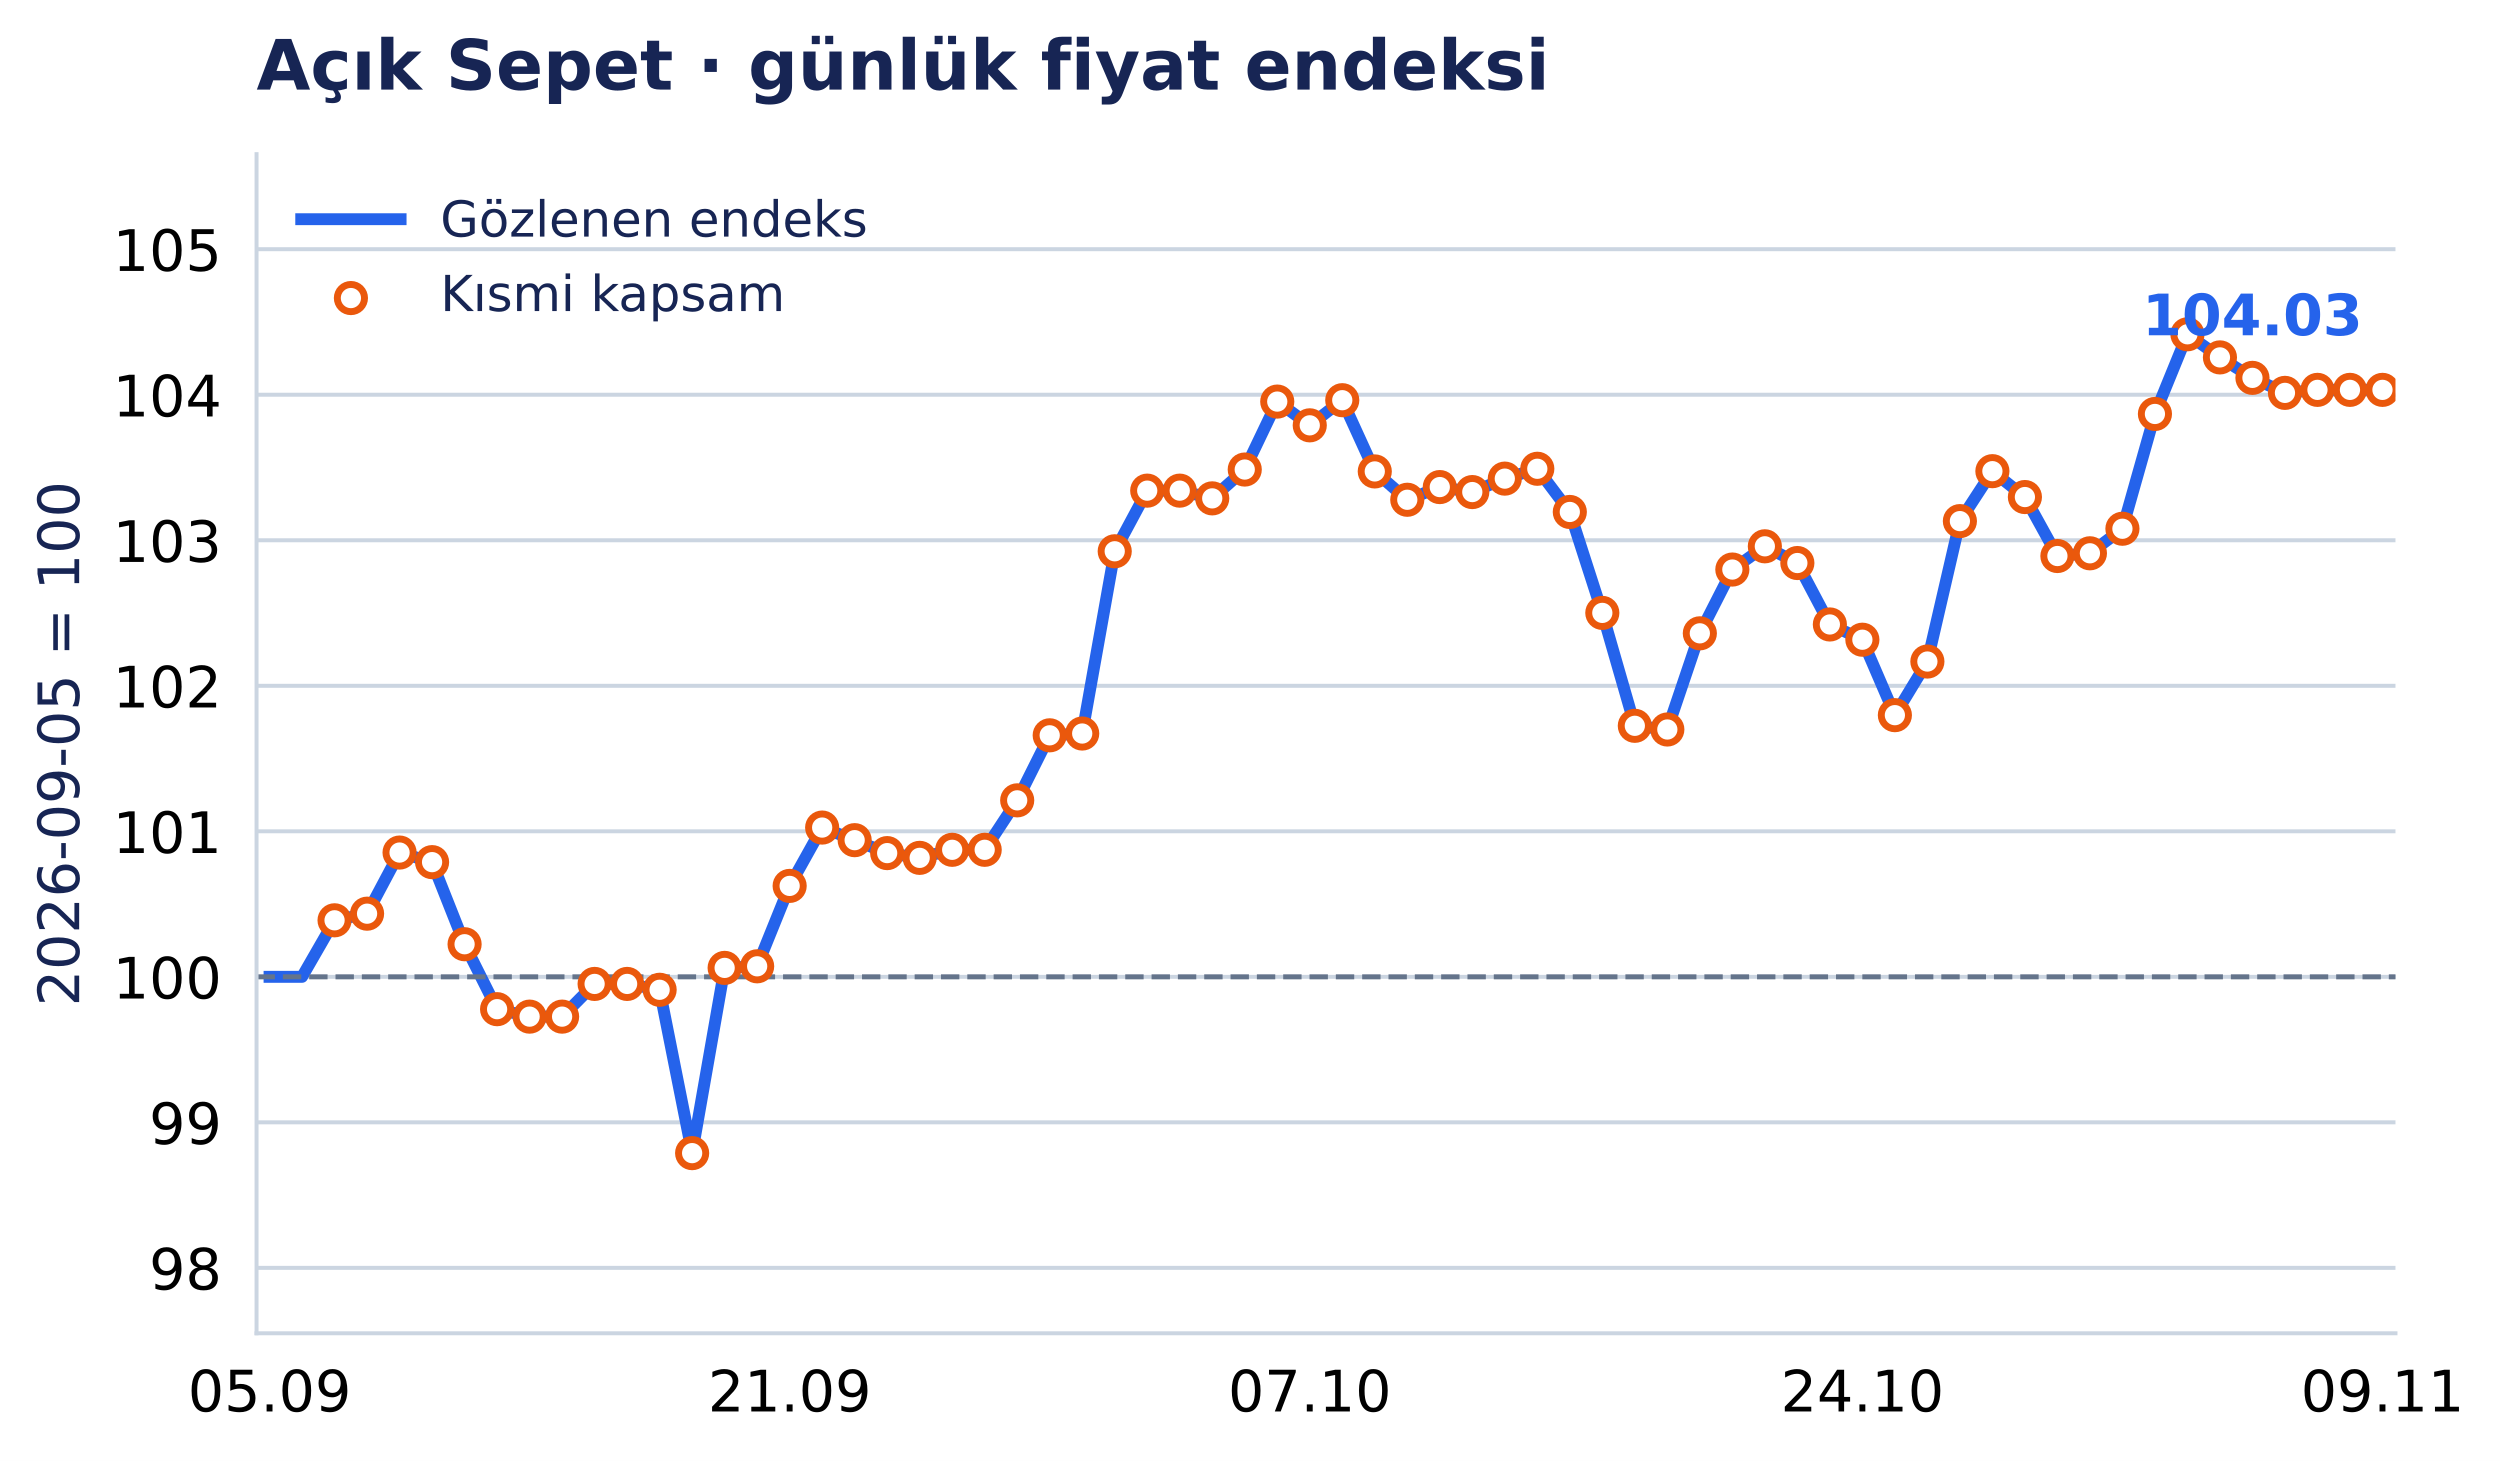
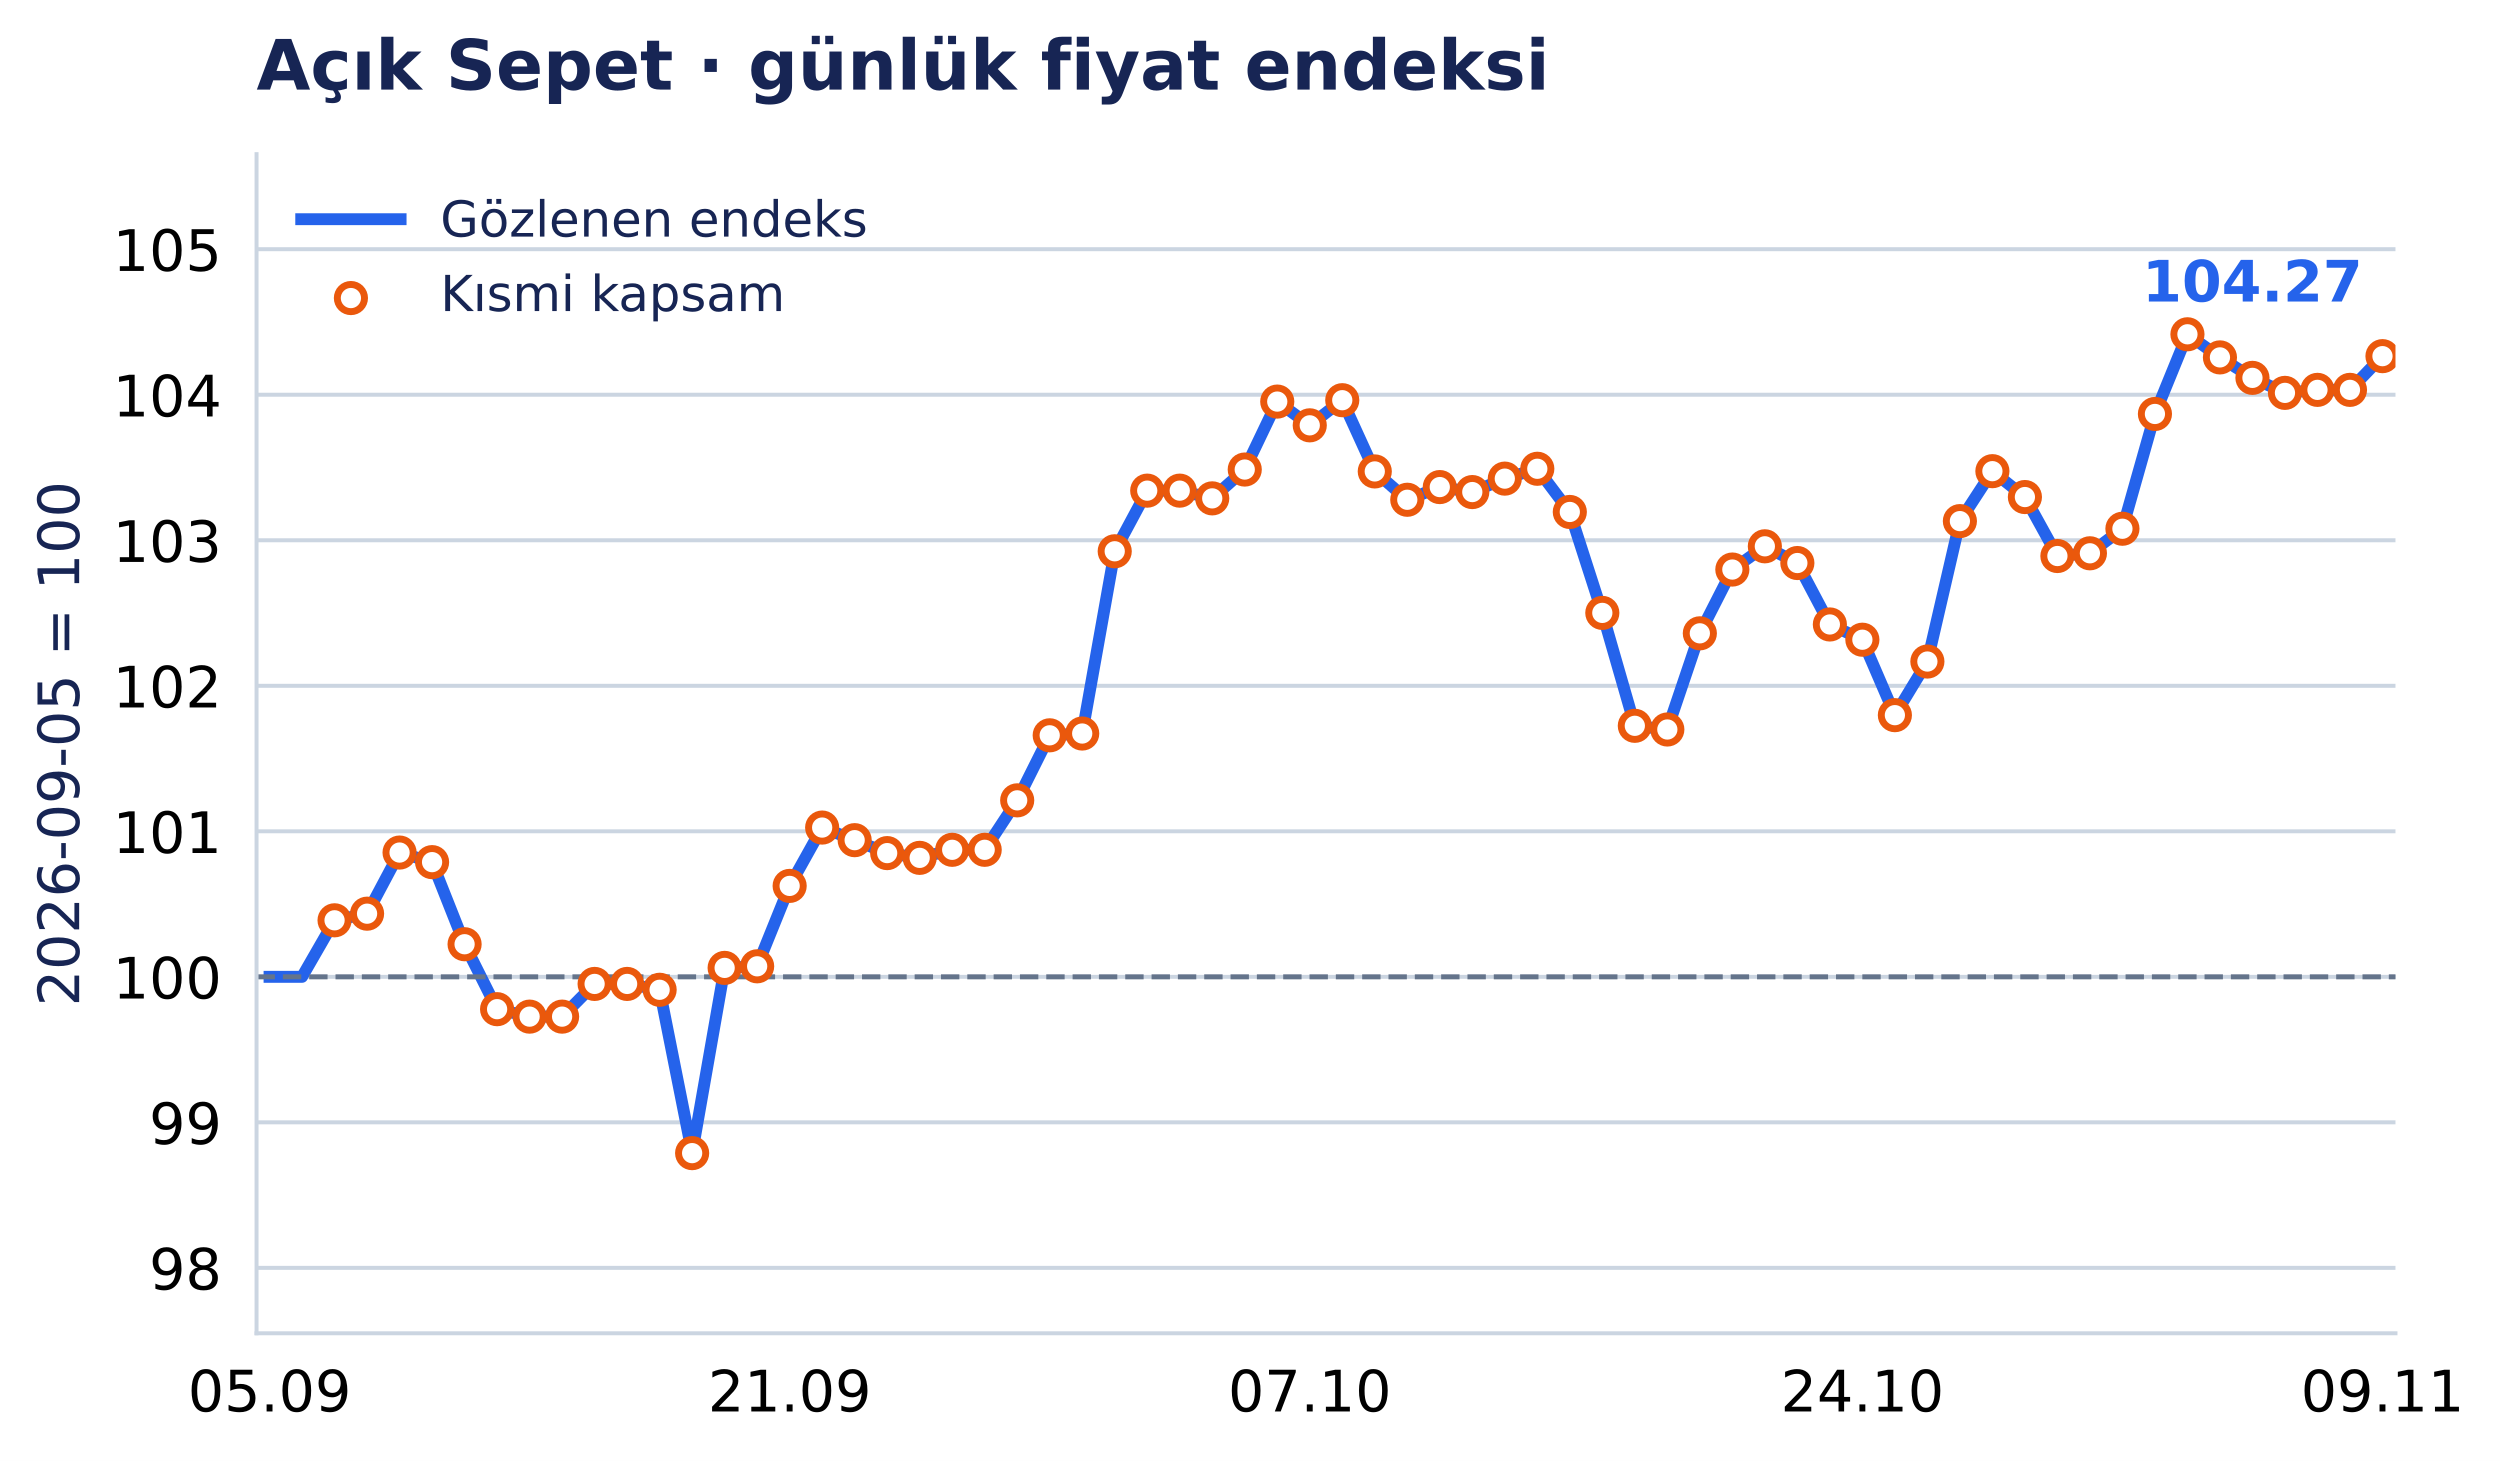
<svg xmlns="http://www.w3.org/2000/svg" xmlns:xlink="http://www.w3.org/1999/xlink" width="503.336pt" height="294.135pt" viewBox="0 0 503.336 294.135" version="1.1">
  <defs>
    <style type="text/css">*{stroke-linejoin: round; stroke-linecap: butt}</style>
  </defs>
  <g id="figure_1">
    <g id="patch_1">
      <path d="M 0 294.135 L 503.336 294.135 L 503.336 0 L 0 0 z " style="fill: #ffffff" />
    </g>
    <g id="axes_1">
      <g id="patch_2">
        <path d="M 51.651 268.435 L 482.293 268.435 L 482.293 31.035 L 51.651 31.035 z " style="fill: #ffffff" />
      </g>
      <g id="matplotlib.axis_1">
        <g id="xtick_1">
          <g id="line2d_1" />
          <g id="text_1">
            <text style="font-size: 11.5px; font-family: 'DejaVu Sans', 'Bitstream Vera Sans', 'Computer Modern Sans Serif', 'Lucida Grande', 'Verdana', 'Geneva', 'Lucid', 'Arial', 'Helvetica', 'Avant Garde', sans-serif; text-anchor: middle" x="54.269" y="284.172" transform="rotate(-0 54.26851 284.172)">05.09</text>
          </g>
        </g>
        <g id="xtick_2">
          <g id="line2d_2" />
          <g id="text_2">
            <text style="font-size: 11.5px; font-family: 'DejaVu Sans', 'Bitstream Vera Sans', 'Computer Modern Sans Serif', 'Lucida Grande', 'Verdana', 'Geneva', 'Lucid', 'Arial', 'Helvetica', 'Avant Garde', sans-serif; text-anchor: middle" x="158.984" y="284.172" transform="rotate(-0 158.984 284.172)">21.09</text>
          </g>
        </g>
        <g id="xtick_3">
          <g id="line2d_3" />
          <g id="text_3">
            <text style="font-size: 11.5px; font-family: 'DejaVu Sans', 'Bitstream Vera Sans', 'Computer Modern Sans Serif', 'Lucida Grande', 'Verdana', 'Geneva', 'Lucid', 'Arial', 'Helvetica', 'Avant Garde', sans-serif; text-anchor: middle" x="263.699" y="284.172" transform="rotate(-0 263.6994 284.172)">07.10</text>
          </g>
        </g>
        <g id="xtick_4">
          <g id="line2d_4" />
          <g id="text_4">
            <text style="font-size: 11.5px; font-family: 'DejaVu Sans', 'Bitstream Vera Sans', 'Computer Modern Sans Serif', 'Lucida Grande', 'Verdana', 'Geneva', 'Lucid', 'Arial', 'Helvetica', 'Avant Garde', sans-serif; text-anchor: middle" x="374.96" y="284.172" transform="rotate(-0 374.9596 284.172)">24.10</text>
          </g>
        </g>
        <g id="xtick_5">
          <g id="line2d_5" />
          <g id="text_5">
            <text style="font-size: 11.5px; font-family: 'DejaVu Sans', 'Bitstream Vera Sans', 'Computer Modern Sans Serif', 'Lucida Grande', 'Verdana', 'Geneva', 'Lucid', 'Arial', 'Helvetica', 'Avant Garde', sans-serif; text-anchor: middle" x="479.675" y="284.172" transform="rotate(-0 479.675 284.172)">09.11</text>
          </g>
        </g>
      </g>
      <g id="matplotlib.axis_2">
        <g id="ytick_1">
          <g id="line2d_6">
            <path d="M 51.651 255.268 L 482.293 255.268 " clip-path="url(#p3b79446e79)" style="fill: none; stroke: #cbd5e1; stroke-width: 0.8; stroke-linecap: square" />
          </g>
          <g id="line2d_7" />
          <g id="text_6">
            <text style="font-size: 11.5px; font-family: 'DejaVu Sans', 'Bitstream Vera Sans', 'Computer Modern Sans Serif', 'Lucida Grande', 'Verdana', 'Geneva', 'Lucid', 'Arial', 'Helvetica', 'Avant Garde', sans-serif; text-anchor: end" x="44.651" y="259.636" transform="rotate(-0 44.65062 259.6364)">98</text>
          </g>
        </g>
        <g id="ytick_2">
          <g id="line2d_8">
            <path d="M 51.651 225.968 L 482.293 225.968 " clip-path="url(#p3b79446e79)" style="fill: none; stroke: #cbd5e1; stroke-width: 0.8; stroke-linecap: square" />
          </g>
          <g id="line2d_9" />
          <g id="text_7">
            <text style="font-size: 11.5px; font-family: 'DejaVu Sans', 'Bitstream Vera Sans', 'Computer Modern Sans Serif', 'Lucida Grande', 'Verdana', 'Geneva', 'Lucid', 'Arial', 'Helvetica', 'Avant Garde', sans-serif; text-anchor: end" x="44.651" y="230.337" transform="rotate(-0 44.65062 230.3371)">99</text>
          </g>
        </g>
        <g id="ytick_3">
          <g id="line2d_10">
            <path d="M 51.651 196.669 L 482.293 196.669 " clip-path="url(#p3b79446e79)" style="fill: none; stroke: #cbd5e1; stroke-width: 0.8; stroke-linecap: square" />
          </g>
          <g id="line2d_11" />
          <g id="text_8">
            <text style="font-size: 11.5px; font-family: 'DejaVu Sans', 'Bitstream Vera Sans', 'Computer Modern Sans Serif', 'Lucida Grande', 'Verdana', 'Geneva', 'Lucid', 'Arial', 'Helvetica', 'Avant Garde', sans-serif; text-anchor: end" x="44.651" y="201.038" transform="rotate(-0 44.65062 201.0378)">100</text>
          </g>
        </g>
        <g id="ytick_4">
          <g id="line2d_12">
            <path d="M 51.651 167.37 L 482.293 167.37 " clip-path="url(#p3b79446e79)" style="fill: none; stroke: #cbd5e1; stroke-width: 0.8; stroke-linecap: square" />
          </g>
          <g id="line2d_13" />
          <g id="text_9">
            <text style="font-size: 11.5px; font-family: 'DejaVu Sans', 'Bitstream Vera Sans', 'Computer Modern Sans Serif', 'Lucida Grande', 'Verdana', 'Geneva', 'Lucid', 'Arial', 'Helvetica', 'Avant Garde', sans-serif; text-anchor: end" x="44.651" y="171.739" transform="rotate(-0 44.65062 171.7386)">101</text>
          </g>
        </g>
        <g id="ytick_5">
          <g id="line2d_14">
            <path d="M 51.651 138.071 L 482.293 138.071 " clip-path="url(#p3b79446e79)" style="fill: none; stroke: #cbd5e1; stroke-width: 0.8; stroke-linecap: square" />
          </g>
          <g id="line2d_15" />
          <g id="text_10">
            <text style="font-size: 11.5px; font-family: 'DejaVu Sans', 'Bitstream Vera Sans', 'Computer Modern Sans Serif', 'Lucida Grande', 'Verdana', 'Geneva', 'Lucid', 'Arial', 'Helvetica', 'Avant Garde', sans-serif; text-anchor: end" x="44.651" y="142.439" transform="rotate(-0 44.65062 142.4393)">102</text>
          </g>
        </g>
        <g id="ytick_6">
          <g id="line2d_16">
            <path d="M 51.651 108.771 L 482.293 108.771 " clip-path="url(#p3b79446e79)" style="fill: none; stroke: #cbd5e1; stroke-width: 0.8; stroke-linecap: square" />
          </g>
          <g id="line2d_17" />
          <g id="text_11">
            <text style="font-size: 11.5px; font-family: 'DejaVu Sans', 'Bitstream Vera Sans', 'Computer Modern Sans Serif', 'Lucida Grande', 'Verdana', 'Geneva', 'Lucid', 'Arial', 'Helvetica', 'Avant Garde', sans-serif; text-anchor: end" x="44.651" y="113.14" transform="rotate(-0 44.65062 113.14)">103</text>
          </g>
        </g>
        <g id="ytick_7">
          <g id="line2d_18">
            <path d="M 51.651 79.472 L 482.293 79.472 " clip-path="url(#p3b79446e79)" style="fill: none; stroke: #cbd5e1; stroke-width: 0.8; stroke-linecap: square" />
          </g>
          <g id="line2d_19" />
          <g id="text_12">
            <text style="font-size: 11.5px; font-family: 'DejaVu Sans', 'Bitstream Vera Sans', 'Computer Modern Sans Serif', 'Lucida Grande', 'Verdana', 'Geneva', 'Lucid', 'Arial', 'Helvetica', 'Avant Garde', sans-serif; text-anchor: end" x="44.651" y="83.841" transform="rotate(-0 44.65062 83.84077)">104</text>
          </g>
        </g>
        <g id="ytick_8">
          <g id="line2d_20">
            <path d="M 51.651 50.173 L 482.293 50.173 " clip-path="url(#p3b79446e79)" style="fill: none; stroke: #cbd5e1; stroke-width: 0.8; stroke-linecap: square" />
          </g>
          <g id="line2d_21" />
          <g id="text_13">
            <text style="font-size: 11.5px; font-family: 'DejaVu Sans', 'Bitstream Vera Sans', 'Computer Modern Sans Serif', 'Lucida Grande', 'Verdana', 'Geneva', 'Lucid', 'Arial', 'Helvetica', 'Avant Garde', sans-serif; text-anchor: end" x="44.651" y="54.542" transform="rotate(-0 44.65062 54.5415)">105</text>
          </g>
        </g>
        <g id="text_14">
          <text style="font-size: 11.5px; font-family: 'DejaVu Sans', 'Bitstream Vera Sans', 'Computer Modern Sans Serif', 'Lucida Grande', 'Verdana', 'Geneva', 'Lucid', 'Arial', 'Helvetica', 'Avant Garde', sans-serif; text-anchor: middle; fill: #172554" x="15.937" y="149.735" transform="rotate(-90 15.93731 149.7347)">2026-09-05 = 100</text>
        </g>
      </g>
      <g id="line2d_22">
-         <path d="M 54.269 196.669 L 60.813 196.669 L 67.358 185.289 L 73.903 183.956 L 80.447 171.648 L 86.992 173.578 L 93.537 190.106 L 100.082 203.182 L 106.626 204.683 L 113.171 204.683 L 119.716 198.099 L 126.26 198.099 L 132.805 199.277 L 139.35 232.165 L 145.895 194.87 L 152.439 194.551 L 158.984 178.363 L 165.529 166.617 L 172.073 169.154 L 178.618 171.759 L 185.163 172.717 L 191.708 171.094 L 198.252 171.094 L 204.797 161.138 L 211.342 148.044 L 217.886 147.684 L 224.431 110.992 L 230.976 98.783 L 237.521 98.783 L 244.065 100.339 L 250.61 94.535 L 257.155 80.852 L 263.699 85.634 L 270.244 80.574 L 276.789 94.916 L 283.334 100.62 L 289.878 98.065 L 296.423 99.07 L 302.968 96.363 L 309.512 94.38 L 316.057 103.076 L 322.602 123.398 L 329.147 146.131 L 335.691 146.872 L 342.236 127.511 L 348.781 114.669 L 355.325 109.99 L 361.87 113.357 L 368.415 125.727 L 374.96 128.797 L 381.504 143.986 L 388.049 133.189 L 394.594 104.919 L 401.138 94.863 L 407.683 100.072 L 414.228 111.947 L 420.773 111.397 L 427.317 106.454 L 433.862 83.345 L 440.407 67.304 L 446.951 71.957 L 453.496 76.079 L 460.041 79.1 L 466.586 78.494 L 473.13 78.494 L 479.675 78.494 " clip-path="url(#p3b79446e79)" style="fill: none; stroke: #2563eb; stroke-width: 2.4; stroke-linecap: square" />
+         <path d="M 54.269 196.669 L 60.813 196.669 L 67.358 185.289 L 73.903 183.956 L 80.447 171.648 L 86.992 173.578 L 93.537 190.106 L 100.082 203.182 L 106.626 204.683 L 113.171 204.683 L 119.716 198.099 L 126.26 198.099 L 132.805 199.277 L 139.35 232.165 L 145.895 194.87 L 152.439 194.551 L 158.984 178.363 L 165.529 166.617 L 172.073 169.154 L 178.618 171.759 L 185.163 172.717 L 191.708 171.094 L 198.252 171.094 L 204.797 161.138 L 211.342 148.044 L 217.886 147.684 L 224.431 110.992 L 230.976 98.783 L 237.521 98.783 L 244.065 100.339 L 250.61 94.535 L 257.155 80.852 L 263.699 85.634 L 270.244 80.574 L 276.789 94.916 L 283.334 100.62 L 289.878 98.065 L 296.423 99.07 L 302.968 96.363 L 309.512 94.38 L 316.057 103.076 L 322.602 123.398 L 329.147 146.131 L 335.691 146.872 L 342.236 127.511 L 348.781 114.669 L 355.325 109.99 L 361.87 113.357 L 368.415 125.727 L 374.96 128.797 L 381.504 143.986 L 388.049 133.189 L 394.594 104.919 L 401.138 94.863 L 407.683 100.072 L 414.228 111.947 L 420.773 111.397 L 427.317 106.454 L 433.862 83.345 L 440.407 67.304 L 446.951 71.957 L 453.496 76.079 L 460.041 79.1 L 466.586 78.494 L 473.13 78.494 L 479.675 71.705 " clip-path="url(#p3b79446e79)" style="fill: none; stroke: #2563eb; stroke-width: 2.4; stroke-linecap: square" />
      </g>
      <g id="line2d_23">
        <path d="M 51.651 196.669 L 482.293 196.669 " clip-path="url(#p3b79446e79)" style="fill: none; stroke-dasharray: 3.7,1.6; stroke-dashoffset: 0; stroke: #64748b" />
      </g>
      <g id="patch_3">
        <path d="M 51.651 268.435 L 51.651 31.035 " style="fill: none; stroke: #cbd5e1; stroke-width: 0.8; stroke-linejoin: miter; stroke-linecap: square" />
      </g>
      <g id="patch_4">
        <path d="M 51.651 268.435 L 482.293 268.435 " style="fill: none; stroke: #cbd5e1; stroke-width: 0.8; stroke-linejoin: miter; stroke-linecap: square" />
      </g>
      <g id="PathCollection_1">
        <defs>
          <path id="m3957c04aab" d="M 0 2.739 C 0.726 2.739 1.423 2.45 1.936 1.936 C 2.45 1.423 2.739 0.726 2.739 0 C 2.739 -0.726 2.45 -1.423 1.936 -1.936 C 1.423 -2.45 0.726 -2.739 0 -2.739 C -0.726 -2.739 -1.423 -2.45 -1.936 -1.936 C -2.45 -1.423 -2.739 -0.726 -2.739 0 C -2.739 0.726 -2.45 1.423 -1.936 1.936 C -1.423 2.45 -0.726 2.739 0 2.739 z " style="stroke: #ea580c; stroke-width: 1.4" />
        </defs>
        <g clip-path="url(#p3b79446e79)">
          <use xlink:href="#m3957c04aab" x="67.358" y="185.289" style="fill: #ffffff; stroke: #ea580c; stroke-width: 1.4" />
          <use xlink:href="#m3957c04aab" x="73.903" y="183.956" style="fill: #ffffff; stroke: #ea580c; stroke-width: 1.4" />
          <use xlink:href="#m3957c04aab" x="80.447" y="171.648" style="fill: #ffffff; stroke: #ea580c; stroke-width: 1.4" />
          <use xlink:href="#m3957c04aab" x="86.992" y="173.578" style="fill: #ffffff; stroke: #ea580c; stroke-width: 1.4" />
          <use xlink:href="#m3957c04aab" x="93.537" y="190.106" style="fill: #ffffff; stroke: #ea580c; stroke-width: 1.4" />
          <use xlink:href="#m3957c04aab" x="100.082" y="203.182" style="fill: #ffffff; stroke: #ea580c; stroke-width: 1.4" />
          <use xlink:href="#m3957c04aab" x="106.626" y="204.683" style="fill: #ffffff; stroke: #ea580c; stroke-width: 1.4" />
          <use xlink:href="#m3957c04aab" x="113.171" y="204.683" style="fill: #ffffff; stroke: #ea580c; stroke-width: 1.4" />
          <use xlink:href="#m3957c04aab" x="119.716" y="198.099" style="fill: #ffffff; stroke: #ea580c; stroke-width: 1.4" />
          <use xlink:href="#m3957c04aab" x="126.26" y="198.099" style="fill: #ffffff; stroke: #ea580c; stroke-width: 1.4" />
          <use xlink:href="#m3957c04aab" x="132.805" y="199.277" style="fill: #ffffff; stroke: #ea580c; stroke-width: 1.4" />
          <use xlink:href="#m3957c04aab" x="139.35" y="232.165" style="fill: #ffffff; stroke: #ea580c; stroke-width: 1.4" />
          <use xlink:href="#m3957c04aab" x="145.895" y="194.87" style="fill: #ffffff; stroke: #ea580c; stroke-width: 1.4" />
          <use xlink:href="#m3957c04aab" x="152.439" y="194.551" style="fill: #ffffff; stroke: #ea580c; stroke-width: 1.4" />
          <use xlink:href="#m3957c04aab" x="158.984" y="178.363" style="fill: #ffffff; stroke: #ea580c; stroke-width: 1.4" />
          <use xlink:href="#m3957c04aab" x="165.529" y="166.617" style="fill: #ffffff; stroke: #ea580c; stroke-width: 1.4" />
          <use xlink:href="#m3957c04aab" x="172.073" y="169.154" style="fill: #ffffff; stroke: #ea580c; stroke-width: 1.4" />
          <use xlink:href="#m3957c04aab" x="178.618" y="171.759" style="fill: #ffffff; stroke: #ea580c; stroke-width: 1.4" />
          <use xlink:href="#m3957c04aab" x="185.163" y="172.717" style="fill: #ffffff; stroke: #ea580c; stroke-width: 1.4" />
          <use xlink:href="#m3957c04aab" x="191.708" y="171.094" style="fill: #ffffff; stroke: #ea580c; stroke-width: 1.4" />
          <use xlink:href="#m3957c04aab" x="198.252" y="171.094" style="fill: #ffffff; stroke: #ea580c; stroke-width: 1.4" />
          <use xlink:href="#m3957c04aab" x="204.797" y="161.138" style="fill: #ffffff; stroke: #ea580c; stroke-width: 1.4" />
          <use xlink:href="#m3957c04aab" x="211.342" y="148.044" style="fill: #ffffff; stroke: #ea580c; stroke-width: 1.4" />
          <use xlink:href="#m3957c04aab" x="217.886" y="147.684" style="fill: #ffffff; stroke: #ea580c; stroke-width: 1.4" />
          <use xlink:href="#m3957c04aab" x="224.431" y="110.992" style="fill: #ffffff; stroke: #ea580c; stroke-width: 1.4" />
          <use xlink:href="#m3957c04aab" x="230.976" y="98.783" style="fill: #ffffff; stroke: #ea580c; stroke-width: 1.4" />
          <use xlink:href="#m3957c04aab" x="237.521" y="98.783" style="fill: #ffffff; stroke: #ea580c; stroke-width: 1.4" />
          <use xlink:href="#m3957c04aab" x="244.065" y="100.339" style="fill: #ffffff; stroke: #ea580c; stroke-width: 1.4" />
          <use xlink:href="#m3957c04aab" x="250.61" y="94.535" style="fill: #ffffff; stroke: #ea580c; stroke-width: 1.4" />
          <use xlink:href="#m3957c04aab" x="257.155" y="80.852" style="fill: #ffffff; stroke: #ea580c; stroke-width: 1.4" />
          <use xlink:href="#m3957c04aab" x="263.699" y="85.634" style="fill: #ffffff; stroke: #ea580c; stroke-width: 1.4" />
          <use xlink:href="#m3957c04aab" x="270.244" y="80.574" style="fill: #ffffff; stroke: #ea580c; stroke-width: 1.4" />
          <use xlink:href="#m3957c04aab" x="276.789" y="94.916" style="fill: #ffffff; stroke: #ea580c; stroke-width: 1.4" />
          <use xlink:href="#m3957c04aab" x="283.334" y="100.62" style="fill: #ffffff; stroke: #ea580c; stroke-width: 1.4" />
          <use xlink:href="#m3957c04aab" x="289.878" y="98.065" style="fill: #ffffff; stroke: #ea580c; stroke-width: 1.4" />
          <use xlink:href="#m3957c04aab" x="296.423" y="99.07" style="fill: #ffffff; stroke: #ea580c; stroke-width: 1.4" />
          <use xlink:href="#m3957c04aab" x="302.968" y="96.363" style="fill: #ffffff; stroke: #ea580c; stroke-width: 1.4" />
          <use xlink:href="#m3957c04aab" x="309.512" y="94.38" style="fill: #ffffff; stroke: #ea580c; stroke-width: 1.4" />
          <use xlink:href="#m3957c04aab" x="316.057" y="103.076" style="fill: #ffffff; stroke: #ea580c; stroke-width: 1.4" />
          <use xlink:href="#m3957c04aab" x="322.602" y="123.398" style="fill: #ffffff; stroke: #ea580c; stroke-width: 1.4" />
          <use xlink:href="#m3957c04aab" x="329.147" y="146.131" style="fill: #ffffff; stroke: #ea580c; stroke-width: 1.4" />
          <use xlink:href="#m3957c04aab" x="335.691" y="146.872" style="fill: #ffffff; stroke: #ea580c; stroke-width: 1.4" />
          <use xlink:href="#m3957c04aab" x="342.236" y="127.511" style="fill: #ffffff; stroke: #ea580c; stroke-width: 1.4" />
          <use xlink:href="#m3957c04aab" x="348.781" y="114.669" style="fill: #ffffff; stroke: #ea580c; stroke-width: 1.4" />
          <use xlink:href="#m3957c04aab" x="355.325" y="109.99" style="fill: #ffffff; stroke: #ea580c; stroke-width: 1.4" />
          <use xlink:href="#m3957c04aab" x="361.87" y="113.357" style="fill: #ffffff; stroke: #ea580c; stroke-width: 1.4" />
          <use xlink:href="#m3957c04aab" x="368.415" y="125.727" style="fill: #ffffff; stroke: #ea580c; stroke-width: 1.4" />
          <use xlink:href="#m3957c04aab" x="374.96" y="128.797" style="fill: #ffffff; stroke: #ea580c; stroke-width: 1.4" />
          <use xlink:href="#m3957c04aab" x="381.504" y="143.986" style="fill: #ffffff; stroke: #ea580c; stroke-width: 1.4" />
          <use xlink:href="#m3957c04aab" x="388.049" y="133.189" style="fill: #ffffff; stroke: #ea580c; stroke-width: 1.4" />
          <use xlink:href="#m3957c04aab" x="394.594" y="104.919" style="fill: #ffffff; stroke: #ea580c; stroke-width: 1.4" />
          <use xlink:href="#m3957c04aab" x="401.138" y="94.863" style="fill: #ffffff; stroke: #ea580c; stroke-width: 1.4" />
          <use xlink:href="#m3957c04aab" x="407.683" y="100.072" style="fill: #ffffff; stroke: #ea580c; stroke-width: 1.4" />
          <use xlink:href="#m3957c04aab" x="414.228" y="111.947" style="fill: #ffffff; stroke: #ea580c; stroke-width: 1.4" />
          <use xlink:href="#m3957c04aab" x="420.773" y="111.397" style="fill: #ffffff; stroke: #ea580c; stroke-width: 1.4" />
          <use xlink:href="#m3957c04aab" x="427.317" y="106.454" style="fill: #ffffff; stroke: #ea580c; stroke-width: 1.4" />
          <use xlink:href="#m3957c04aab" x="433.862" y="83.345" style="fill: #ffffff; stroke: #ea580c; stroke-width: 1.4" />
          <use xlink:href="#m3957c04aab" x="440.407" y="67.304" style="fill: #ffffff; stroke: #ea580c; stroke-width: 1.4" />
          <use xlink:href="#m3957c04aab" x="446.951" y="71.957" style="fill: #ffffff; stroke: #ea580c; stroke-width: 1.4" />
          <use xlink:href="#m3957c04aab" x="453.496" y="76.079" style="fill: #ffffff; stroke: #ea580c; stroke-width: 1.4" />
          <use xlink:href="#m3957c04aab" x="460.041" y="79.1" style="fill: #ffffff; stroke: #ea580c; stroke-width: 1.4" />
          <use xlink:href="#m3957c04aab" x="466.586" y="78.494" style="fill: #ffffff; stroke: #ea580c; stroke-width: 1.4" />
          <use xlink:href="#m3957c04aab" x="473.13" y="78.494" style="fill: #ffffff; stroke: #ea580c; stroke-width: 1.4" />
-           <use xlink:href="#m3957c04aab" x="479.675" y="78.494" style="fill: #ffffff; stroke: #ea580c; stroke-width: 1.4" />
+           <use xlink:href="#m3957c04aab" x="479.675" y="71.705" style="fill: #ffffff; stroke: #ea580c; stroke-width: 1.4" />
        </g>
      </g>
      <g id="text_15">
-         <text style="font-weight: 700; font-size: 11.5px; font-family: 'DejaVu Sans', 'Bitstream Vera Sans', 'Computer Modern Sans Serif', 'Lucida Grande', 'Verdana', 'Geneva', 'Lucid', 'Arial', 'Helvetica', 'Avant Garde', sans-serif; text-anchor: end; fill: #2563eb" x="475.675" y="67.494" transform="rotate(-0 475.675 67.49352)">104.03</text>
+         <text style="font-weight: 700; font-size: 11.5px; font-family: 'DejaVu Sans', 'Bitstream Vera Sans', 'Computer Modern Sans Serif', 'Lucida Grande', 'Verdana', 'Geneva', 'Lucid', 'Arial', 'Helvetica', 'Avant Garde', sans-serif; text-anchor: end; fill: #2563eb" x="475.675" y="60.705" transform="rotate(-0 475.675 60.70488)">104.27</text>
      </g>
      <g id="text_16">
        <text style="font-weight: 700; font-size: 14px; font-family: 'DejaVu Sans', 'Bitstream Vera Sans', 'Computer Modern Sans Serif', 'Lucida Grande', 'Verdana', 'Geneva', 'Lucid', 'Arial', 'Helvetica', 'Avant Garde', sans-serif; text-anchor: start; fill: #172554" x="51.651" y="18.035" transform="rotate(-0 51.65062 18.03469)">Açık Sepet · günlük fiyat endeksi</text>
      </g>
      <g id="legend_1">
        <g id="line2d_24">
          <path d="M 60.651 44.133 L 70.651 44.133 L 80.651 44.133 " style="fill: none; stroke: #2563eb; stroke-width: 2.4; stroke-linecap: square" />
        </g>
        <g id="text_17">
          <text style="font-size: 10px; font-family: 'DejaVu Sans', 'Bitstream Vera Sans', 'Computer Modern Sans Serif', 'Lucida Grande', 'Verdana', 'Geneva', 'Lucid', 'Arial', 'Helvetica', 'Avant Garde', sans-serif; text-anchor: start; fill: #172554" x="88.651" y="47.633" transform="rotate(-0 88.65063 47.63312)">Gözlenen endeks</text>
        </g>
        <g id="PathCollection_2">
          <g>
            <use xlink:href="#m3957c04aab" x="70.651" y="60.009" style="fill: #ffffff; stroke: #ea580c; stroke-width: 1.4" />
          </g>
        </g>
        <g id="text_18">
          <text style="font-size: 10px; font-family: 'DejaVu Sans', 'Bitstream Vera Sans', 'Computer Modern Sans Serif', 'Lucida Grande', 'Verdana', 'Geneva', 'Lucid', 'Arial', 'Helvetica', 'Avant Garde', sans-serif; text-anchor: start; fill: #172554" x="88.651" y="62.634" transform="rotate(-0 88.65063 62.63391)">Kısmi kapsam</text>
        </g>
      </g>
    </g>
  </g>
  <defs>
    <clipPath id="p3b79446e79">
      <rect x="51.651" y="31.035" width="430.642" height="237.4" />
    </clipPath>
  </defs>
</svg>
